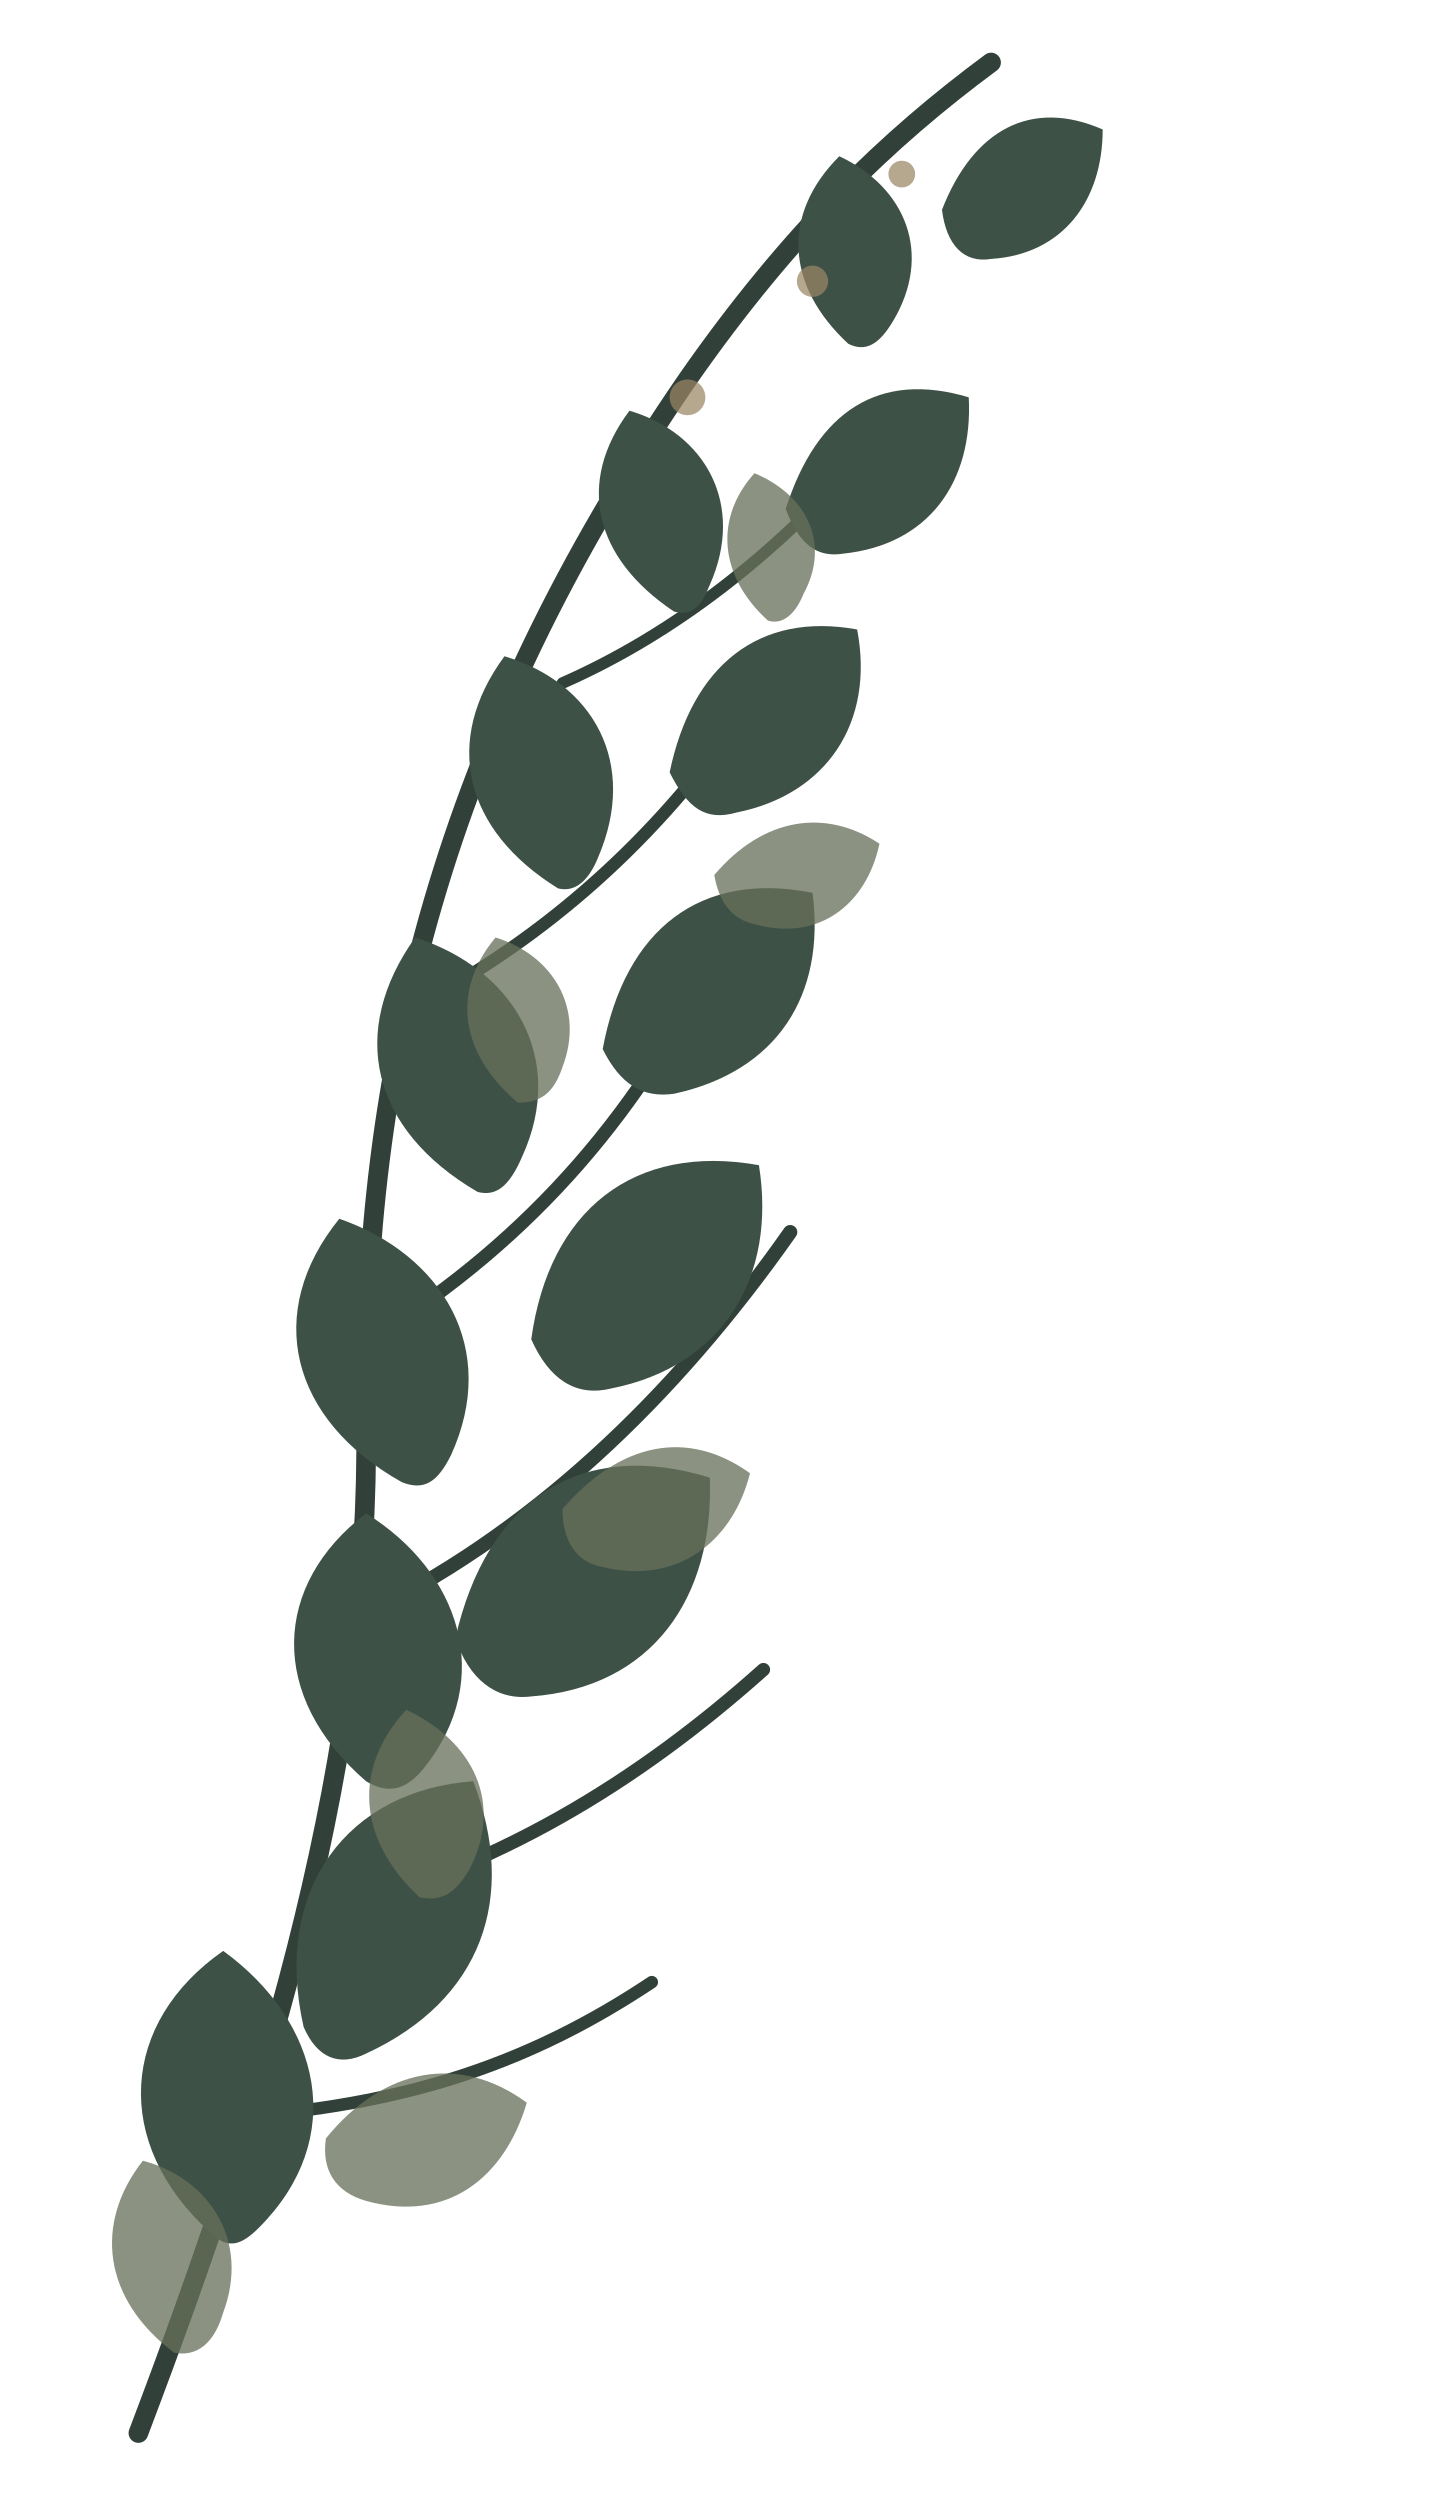
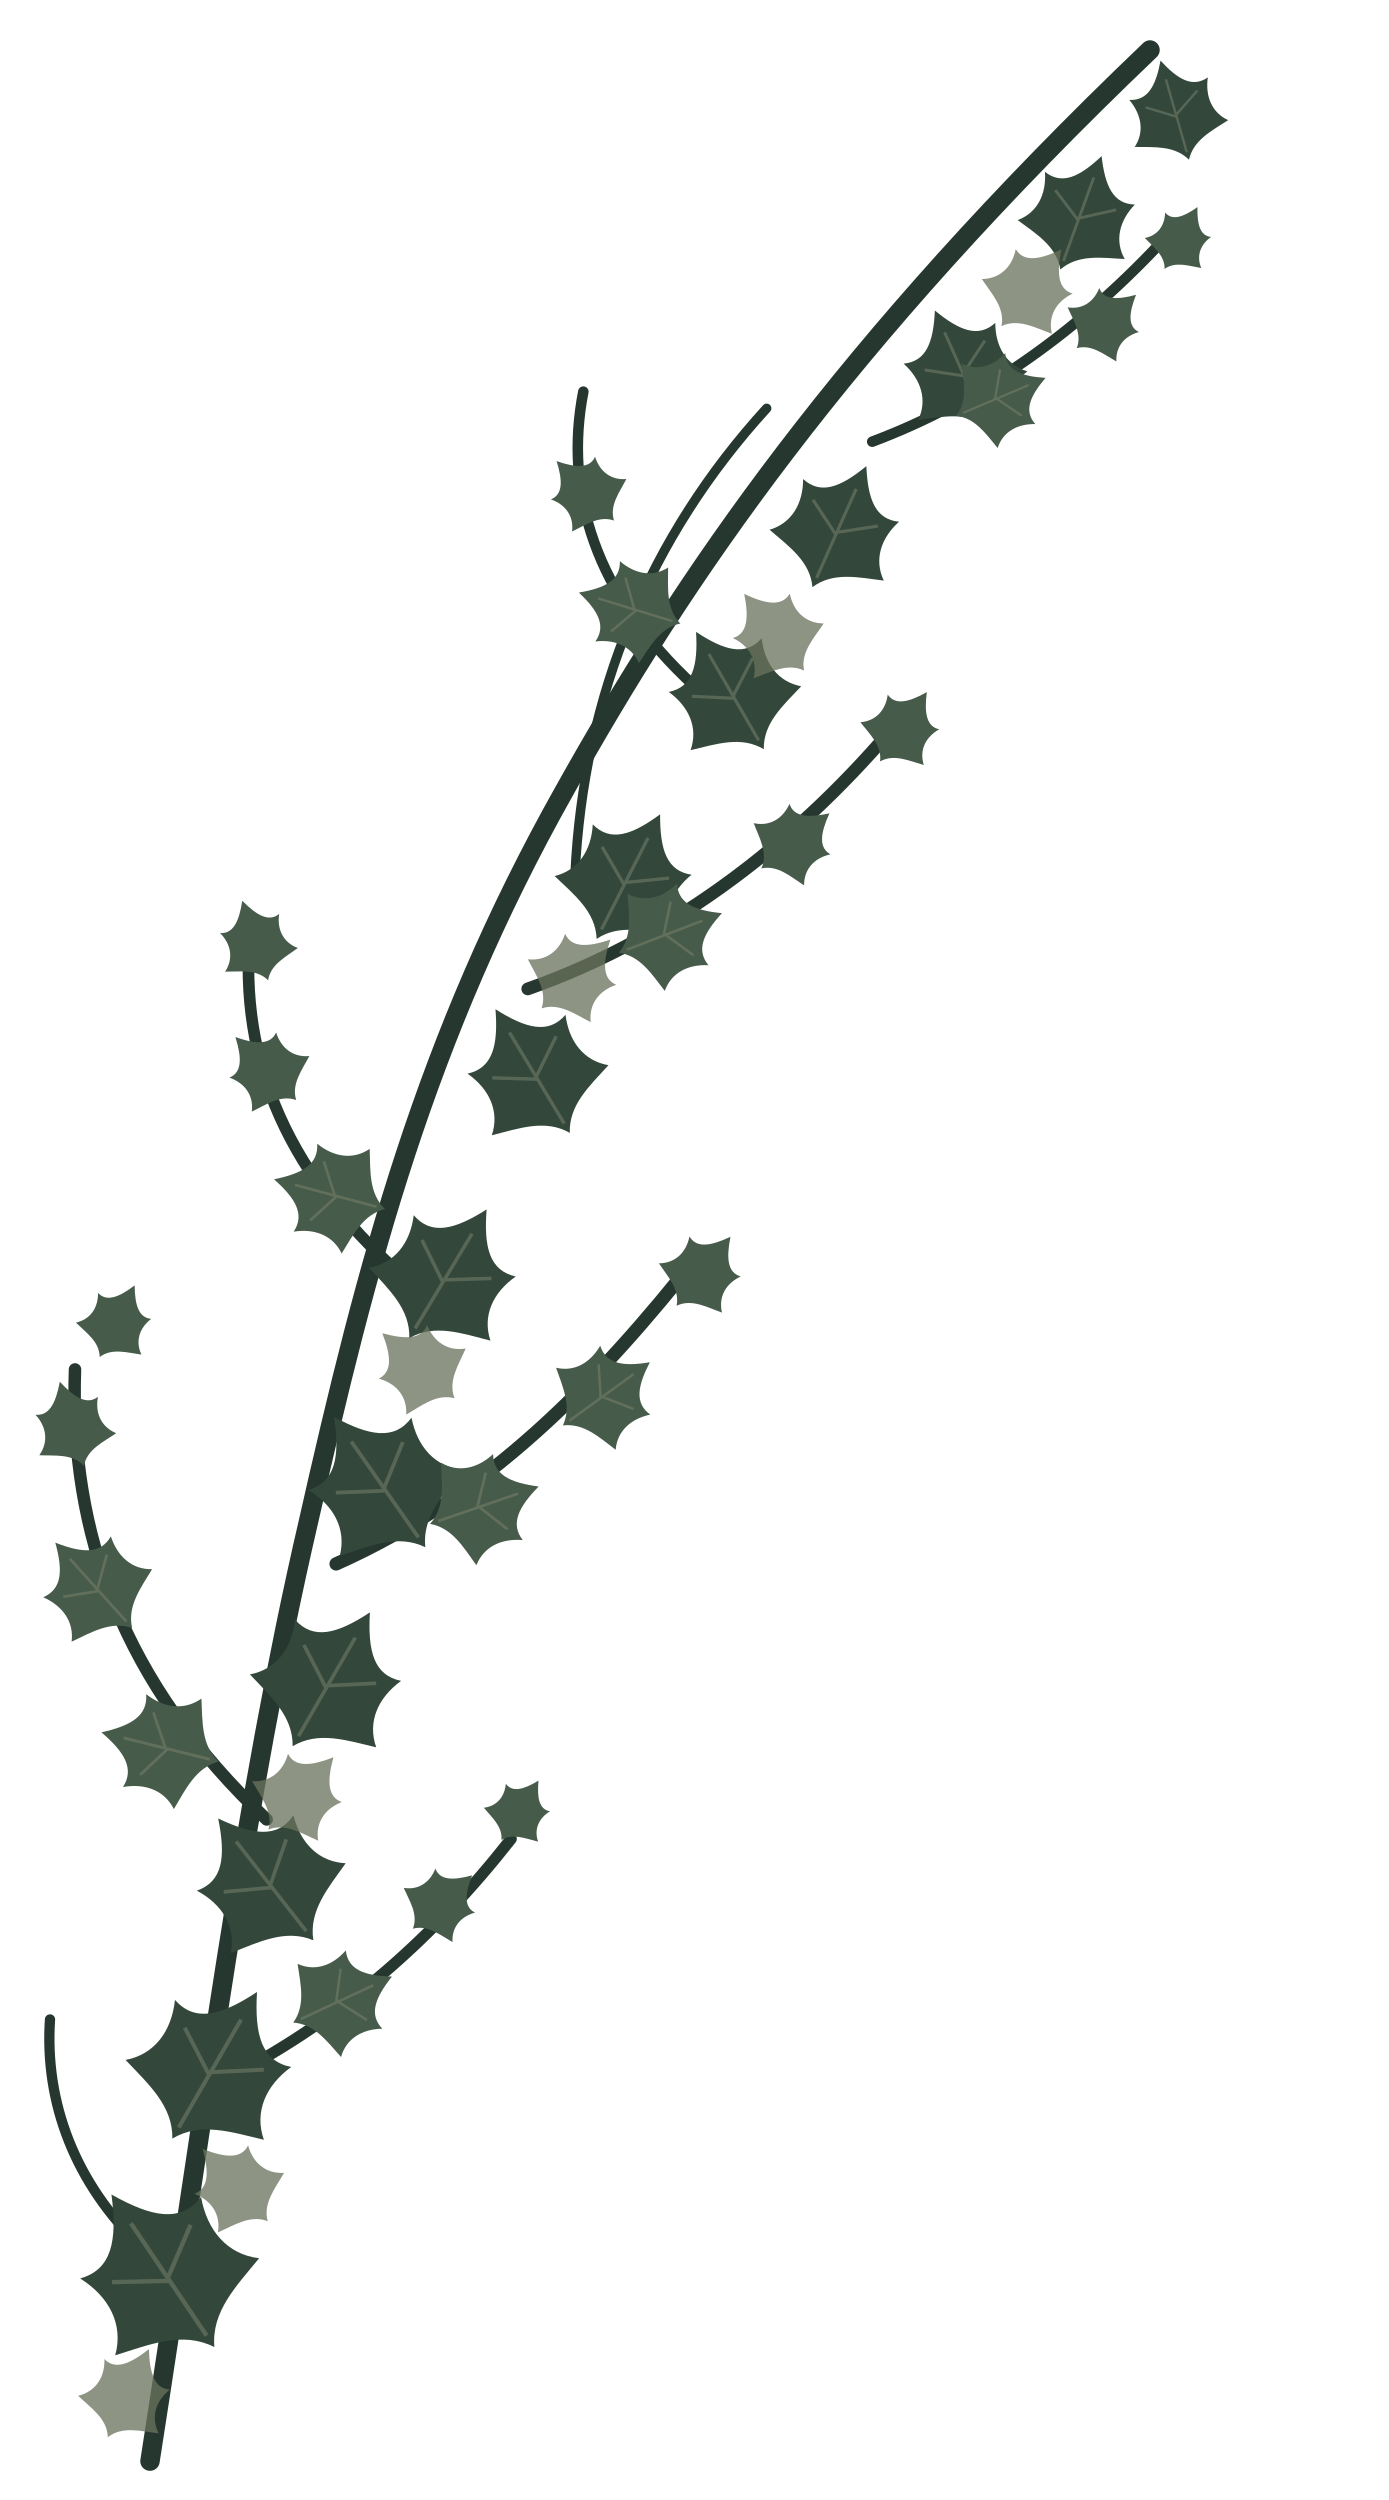
- <svg xmlns="http://www.w3.org/2000/svg" viewBox="0 0 320 560" role="img" aria-label="">
-   <g fill="none" stroke-linecap="round" stroke-linejoin="round">
-     <path d="M31 545C61 466 83 392 82 318C81 240 99 165 154 85C177 52 199 31 222 14" stroke="#31413a" stroke-width="4.4" />
-     <path d="M79 363C119 344 151 313 177 276" stroke="#31413a" stroke-width="3.2" />
-     <path d="M83 300C120 277 144 248 162 211" stroke="#31413a" stroke-width="3" />
-     <path d="M101 221C130 204 153 181 171 153" stroke="#31413a" stroke-width="2.8" />
-     <path d="M126 153C151 142 174 124 194 101" stroke="#31413a" stroke-width="2.6" />
-     <path d="M70 429C111 419 143 399 171 374" stroke="#31413a" stroke-width="3" />
-     <path d="M56 474C92 471 119 462 146 444" stroke="#31413a" stroke-width="2.8" />
+ <svg xmlns="http://www.w3.org/2000/svg" viewBox="0 0 500 900">
+   <defs>
+     <g id="leaf">
+       <path d="M0 26C-5 17-15 15-25 12C-18 6-17-3-21-12C-12-9-6-15 0-27C6-15 12-9 21-12C17-3 18 6 25 12C15 15 5 17 0 26Z" />
+       <path d="M0 22L0-17M0 3L-14-6M0 2L14-7" fill="none" stroke="#77806a" stroke-width="1.25" opacity=".55" />
+     </g>
+     <g id="small">
+       <path d="M0 17C-3 11-10 10-16 8C-11 4-10-2-13-8C-8-6-4-10 0-18C4-10 8-6 13-8C10-2 11 4 16 8C10 10 3 11 0 17Z" />
+     </g>
+   </defs>
+   <g fill="none" stroke="#26372f" stroke-linecap="round">
+     <path d="M54 886C74 758 88 647 111 548C132 455 153 374 203 285C246 208 303 124 414 18" stroke-width="7" />
+     <path d="M96 655C44 606 25 552 27 493" stroke-width="4.5" />
+     <path d="M121 563C175 539 215 498 252 451" stroke-width="4.8" />
+     <path d="M149 463C103 424 86 382 90 335" stroke-width="4.2" />
+     <path d="M190 356C244 337 289 301 324 259" stroke-width="4.6" />
+     <path d="M250 247C214 214 203 177 210 141" stroke-width="3.8" />
+     <path d="M314 159C354 144 390 118 421 84" stroke-width="3.8" />
+     <path d="M72 753C119 731 155 699 184 662" stroke-width="4.1" />
+     <path d="M51 809C27 786 16 757 18 727" stroke-width="3.7" />
+     <path d="M207 315C210 250 234 193 276 147" stroke-width="3.4" />
  </g>
-   <g fill="#3e5147">
-     <path d="M47 500c-22-20-20-47 3-63 22 16 28 42 8 62-4 4-7 5-11 1z" />
-     <path d="M68 454c-7-31 10-53 38-55 10 26 2 49-24 61-6 3-11 1-14-6z" />
-     <path d="M82 399c-22-19-21-44 0-60 21 13 29 37 13 57-4 5-8 6-13 3z" />
-     <path d="M102 367c7-31 28-45 57-36 1 27-13 47-40 49-8 1-14-4-17-13z" />
-     <path d="M90 332c-25-14-31-38-14-59 23 8 36 29 25 53-3 6-6 8-11 6z" />
-     <path d="M119 300c4-29 23-44 51-39 4 25-8 45-33 50-8 2-14-2-18-11z" />
-     <path d="M107 267c-24-14-29-36-14-57 22 7 34 27 24 49-3 7-6 9-10 8z" />
-     <path d="M135 235c5-27 22-40 47-35 3 23-8 40-31 45-7 1-12-2-16-10z" />
-     <path d="M125 199c-21-13-26-33-12-52 20 6 30 24 21 45-2 5-5 8-9 7z" />
-     <path d="M150 173c5-24 20-36 42-32 4 21-7 37-27 41-7 2-11-1-15-9z" />
-     <path d="M151 137c-18-12-22-29-10-45 17 5 26 21 18 39-2 5-4 7-8 6z" />
-     <path d="M176 114c7-22 21-31 41-25 1 19-9 33-28 35-6 1-10-2-13-10z" />
-     <path d="M190 77c-14-13-15-29-2-42 15 7 21 22 12 37-3 5-6 7-10 5z" />
-     <path d="M211 47c7-18 20-25 36-18 0 16-9 28-25 29-6 1-10-3-11-11z" />
+   <g fill="#33483b">
+     <use href="#leaf" transform="translate(59 818) rotate(-34) scale(1.25)" />
+     <use href="#leaf" transform="translate(77 744) rotate(30) scale(1.15)" />
+     <use href="#leaf" transform="translate(96 677) rotate(-38) scale(1.05)" />
+     <use href="#leaf" transform="translate(119 605) rotate(30) scale(1.05)" />
+     <use href="#leaf" transform="translate(137 534) rotate(-35) scale(1.08)" />
+     <use href="#leaf" transform="translate(161 459) rotate(31) scale(1.02)" />
+     <use href="#leaf" transform="translate(192 386) rotate(-31) scale(.98)" />
+     <use href="#leaf" transform="translate(226 316) rotate(27) scale(.95)" />
+     <use href="#leaf" transform="translate(263 249) rotate(-30) scale(.92)" />
+     <use href="#leaf" transform="translate(302 190) rotate(24) scale(.9)" />
+     <use href="#leaf" transform="translate(346 133) rotate(-24) scale(.86)" />
+     <use href="#leaf" transform="translate(389 77) rotate(20) scale(.82)" />
+     <use href="#leaf" transform="translate(423 40) rotate(-16) scale(.7)" />
  </g>
-   <g fill="#66705a" opacity=".76">
-     <path d="M39 527c-16-12-18-29-7-43 15 4 24 18 18 34-2 7-6 10-11 9z" />
-     <path d="M73 479c13-16 30-19 45-8-5 17-18 27-36 22-7-2-10-7-9-14z" />
-     <path d="M94 425c-14-13-15-29-3-42 15 7 22 21 14 36-3 5-6 7-11 6z" />
-     <path d="M126 338c13-15 28-18 42-8-4 16-17 25-33 21-6-1-9-6-9-13z" />
-     <path d="M116 247c-13-11-15-25-5-37 13 4 20 16 15 29-2 6-5 8-10 8z" />
-     <path d="M160 196c11-13 25-15 37-7-3 14-14 22-28 18-5-1-8-5-9-11z" />
-     <path d="M172 139c-11-10-12-23-3-33 12 5 17 16 11 27-2 5-5 7-8 6z" />
+   <g fill="#465b49">
+     <use href="#leaf" transform="translate(58 629) rotate(-76) scale(.82)" />
+     <use href="#leaf" transform="translate(34 571) rotate(-42) scale(.78)" />
+     <use href="#small" transform="translate(26 513) rotate(-16) scale(.9)" />
+     <use href="#small" transform="translate(42 476) rotate(26) scale(.82)" />
+     <use href="#leaf" transform="translate(174 542) rotate(71) scale(.78)" />
+     <use href="#leaf" transform="translate(218 502) rotate(54) scale(.73)" />
+     <use href="#small" transform="translate(253 458) rotate(38) scale(.9)" />
+     <use href="#leaf" transform="translate(119 430) rotate(-75) scale(.78)" />
+     <use href="#small" transform="translate(96 385) rotate(-44) scale(.9)" />
+     <use href="#small" transform="translate(92 339) rotate(-18) scale(.86)" />
+     <use href="#leaf" transform="translate(241 336) rotate(69) scale(.75)" />
+     <use href="#small" transform="translate(286 303) rotate(51) scale(.9)" />
+     <use href="#small" transform="translate(325 262) rotate(34) scale(.86)" />
+     <use href="#leaf" transform="translate(227 219) rotate(-73) scale(.72)" />
+     <use href="#small" transform="translate(211 177) rotate(-44) scale(.85)" />
+     <use href="#leaf" transform="translate(360 143) rotate(67) scale(.66)" />
+     <use href="#small" transform="translate(398 116) rotate(48) scale(.82)" />
+     <use href="#small" transform="translate(425 86) rotate(28) scale(.72)" />
+     <use href="#leaf" transform="translate(123 720) rotate(65) scale(.74)" />
+     <use href="#small" transform="translate(159 685) rotate(48) scale(.82)" />
+     <use href="#small" transform="translate(187 652) rotate(32) scale(.72)" />
  </g>
-   <g fill="#9a8564" opacity=".72">
-     <circle cx="154" cy="89" r="4" />
-     <circle cx="182" cy="63" r="3.5" />
-     <circle cx="202" cy="39" r="3" />
+   <g fill="#69725c" opacity=".76">
+     <use href="#small" transform="translate(46 862) rotate(25)" />
+     <use href="#small" transform="translate(85 787) rotate(-42)" />
+     <use href="#small" transform="translate(108 646) rotate(42)" />
+     <use href="#small" transform="translate(151 492) rotate(-48)" />
+     <use href="#small" transform="translate(207 351) rotate(45)" />
+     <use href="#small" transform="translate(279 228) rotate(-38)" />
+     <use href="#small" transform="translate(371 104) rotate(38)" />
  </g>
</svg>
